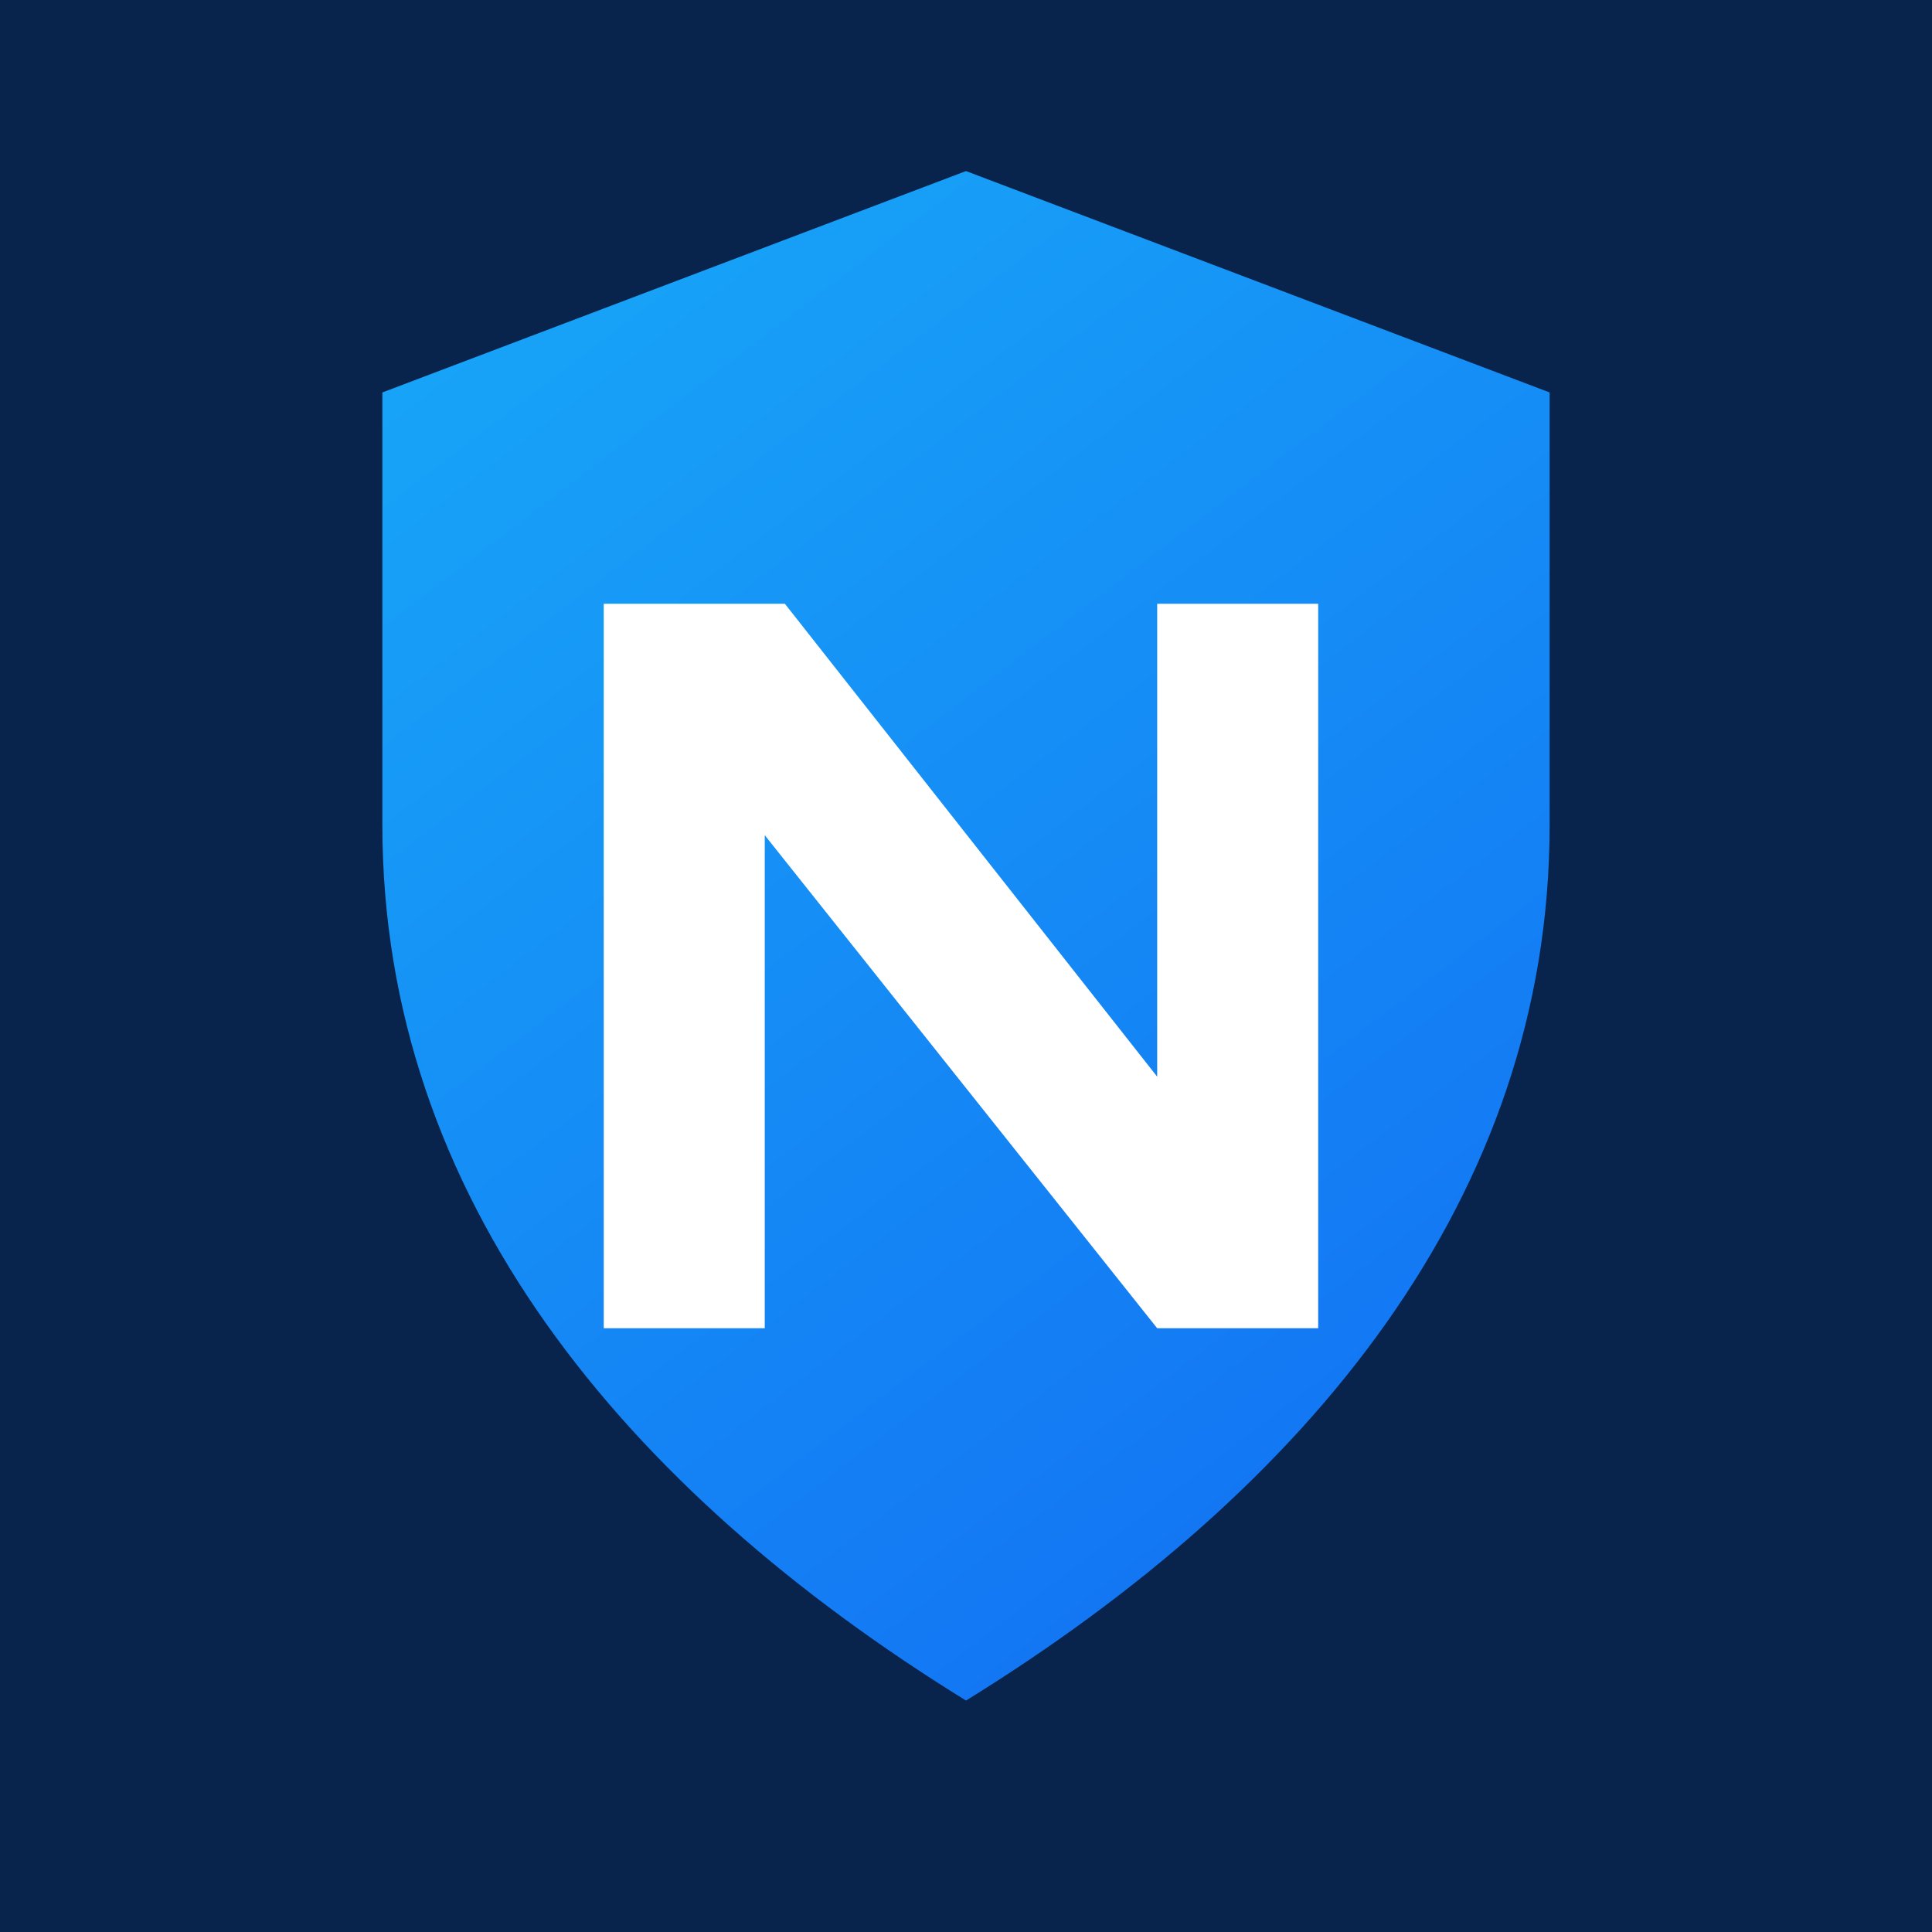
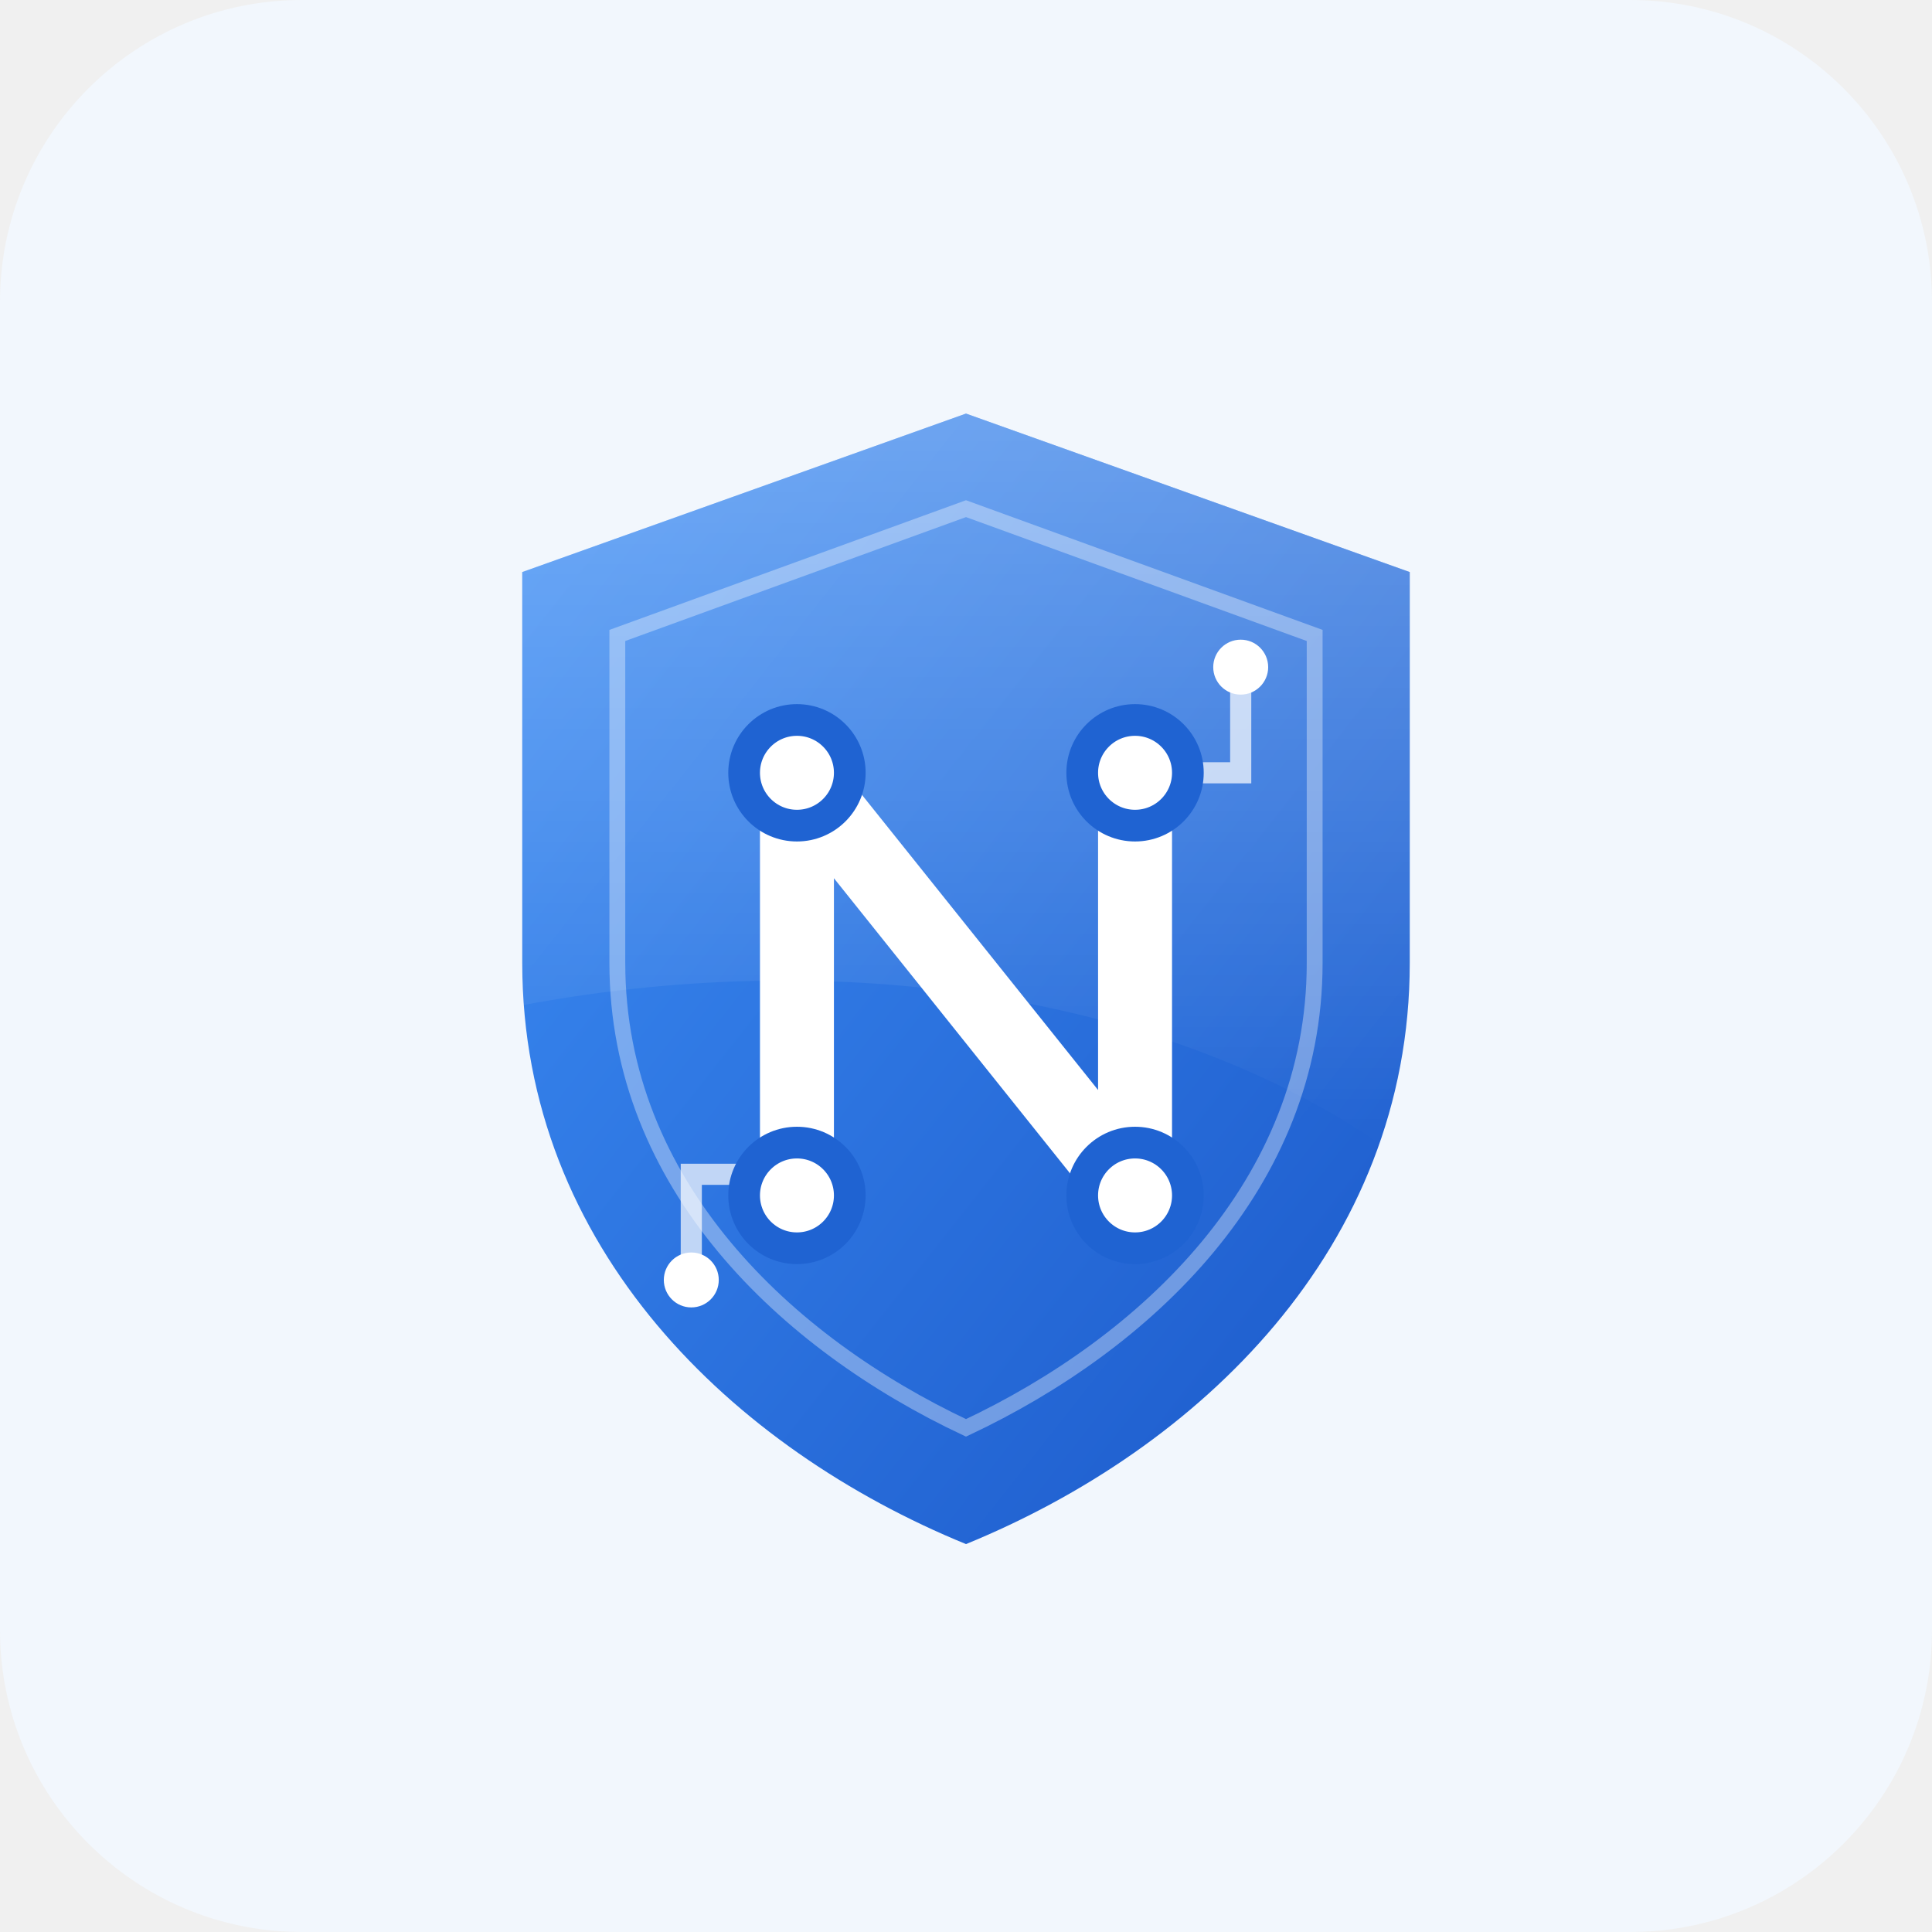
<svg xmlns="http://www.w3.org/2000/svg" width="192" height="192" viewBox="0 0 192 192">
-   <defs>
-     <linearGradient id="shield-blue" x1="38" y1="17" x2="154" y2="169" gradientUnits="userSpaceOnUse">
-       <stop stop-color="#18a9f8" />
-       <stop offset="1" stop-color="#126cf3" />
-     </linearGradient>
-   </defs>
-   <rect width="192" height="192" fill="#08234c" />
-   <path d="M96 17 154 39v43c0 37-24 66-58 87-34-21-58-50-58-87V39l58-22Z" fill="url(#shield-blue)" />
-   <path d="M60 60h18l37 47V60h16v72h-16l-39-49v49H60V60Z" fill="#fff" />
+   <rect width="192" height="192" rx="30" fill="#F2F7FD" />
+   <g transform="translate(43.5 39) scale(1.05)">
+     <defs>
+       <linearGradient id="sh" x1="0" y1="0" x2="1" y2="1">
+         <stop offset="0" stop-color="#3D8EF5" />
+         <stop offset="1" stop-color="#1B58C9" />
+       </linearGradient>
+       <linearGradient id="hl" x1="0" y1="0" x2="0" y2="1">
+         <stop offset="0" stop-color="#fff" stop-opacity=".28" />
+         <stop offset="1" stop-color="#fff" stop-opacity="0" />
+       </linearGradient>
+     </defs>
+     <path d="M50 2 L92 17 V54 C92 81 72 100 50 109 C28 100 8 81 8 54 V17 Z" fill="url(#sh)" />
+     <path d="M50 2 L92 17 V54 C92 60 91 66 89 71 C70 58 40 52 8 58 C8 57 8 55 8 54 V17 Z" fill="url(#hl)" />
+     <path d="M50 11 L83 23 V54 C83 75 67 90 50 98 C33 90 17 75 17 54 V23 Z" fill="none" stroke="#fff" stroke-opacity=".35" stroke-width="1.5" />
+     <g stroke="#fff" stroke-opacity=".7" stroke-width="2" fill="none" stroke-linecap="round">
+       <path d="M66 36 H76 V28" />
+       <path d="M34 74 H24 V82" />
+     </g>
+     <circle cx="76" cy="26" r="2.6" fill="#fff" />
+     <circle cx="24" cy="84" r="2.6" fill="#fff" />
+     <path d="M34 76 V36 L66 76 V36" fill="none" stroke="#fff" stroke-width="7" stroke-linecap="round" stroke-linejoin="round" />
+     <g fill="#fff" stroke="#1F63D2" stroke-width="3">
+       <circle cx="34" cy="36" r="5" />
+       <circle cx="34" cy="76" r="5" />
+       <circle cx="66" cy="36" r="5" />
+       <circle cx="66" cy="76" r="5" />
+     </g>
+   </g>
</svg>
